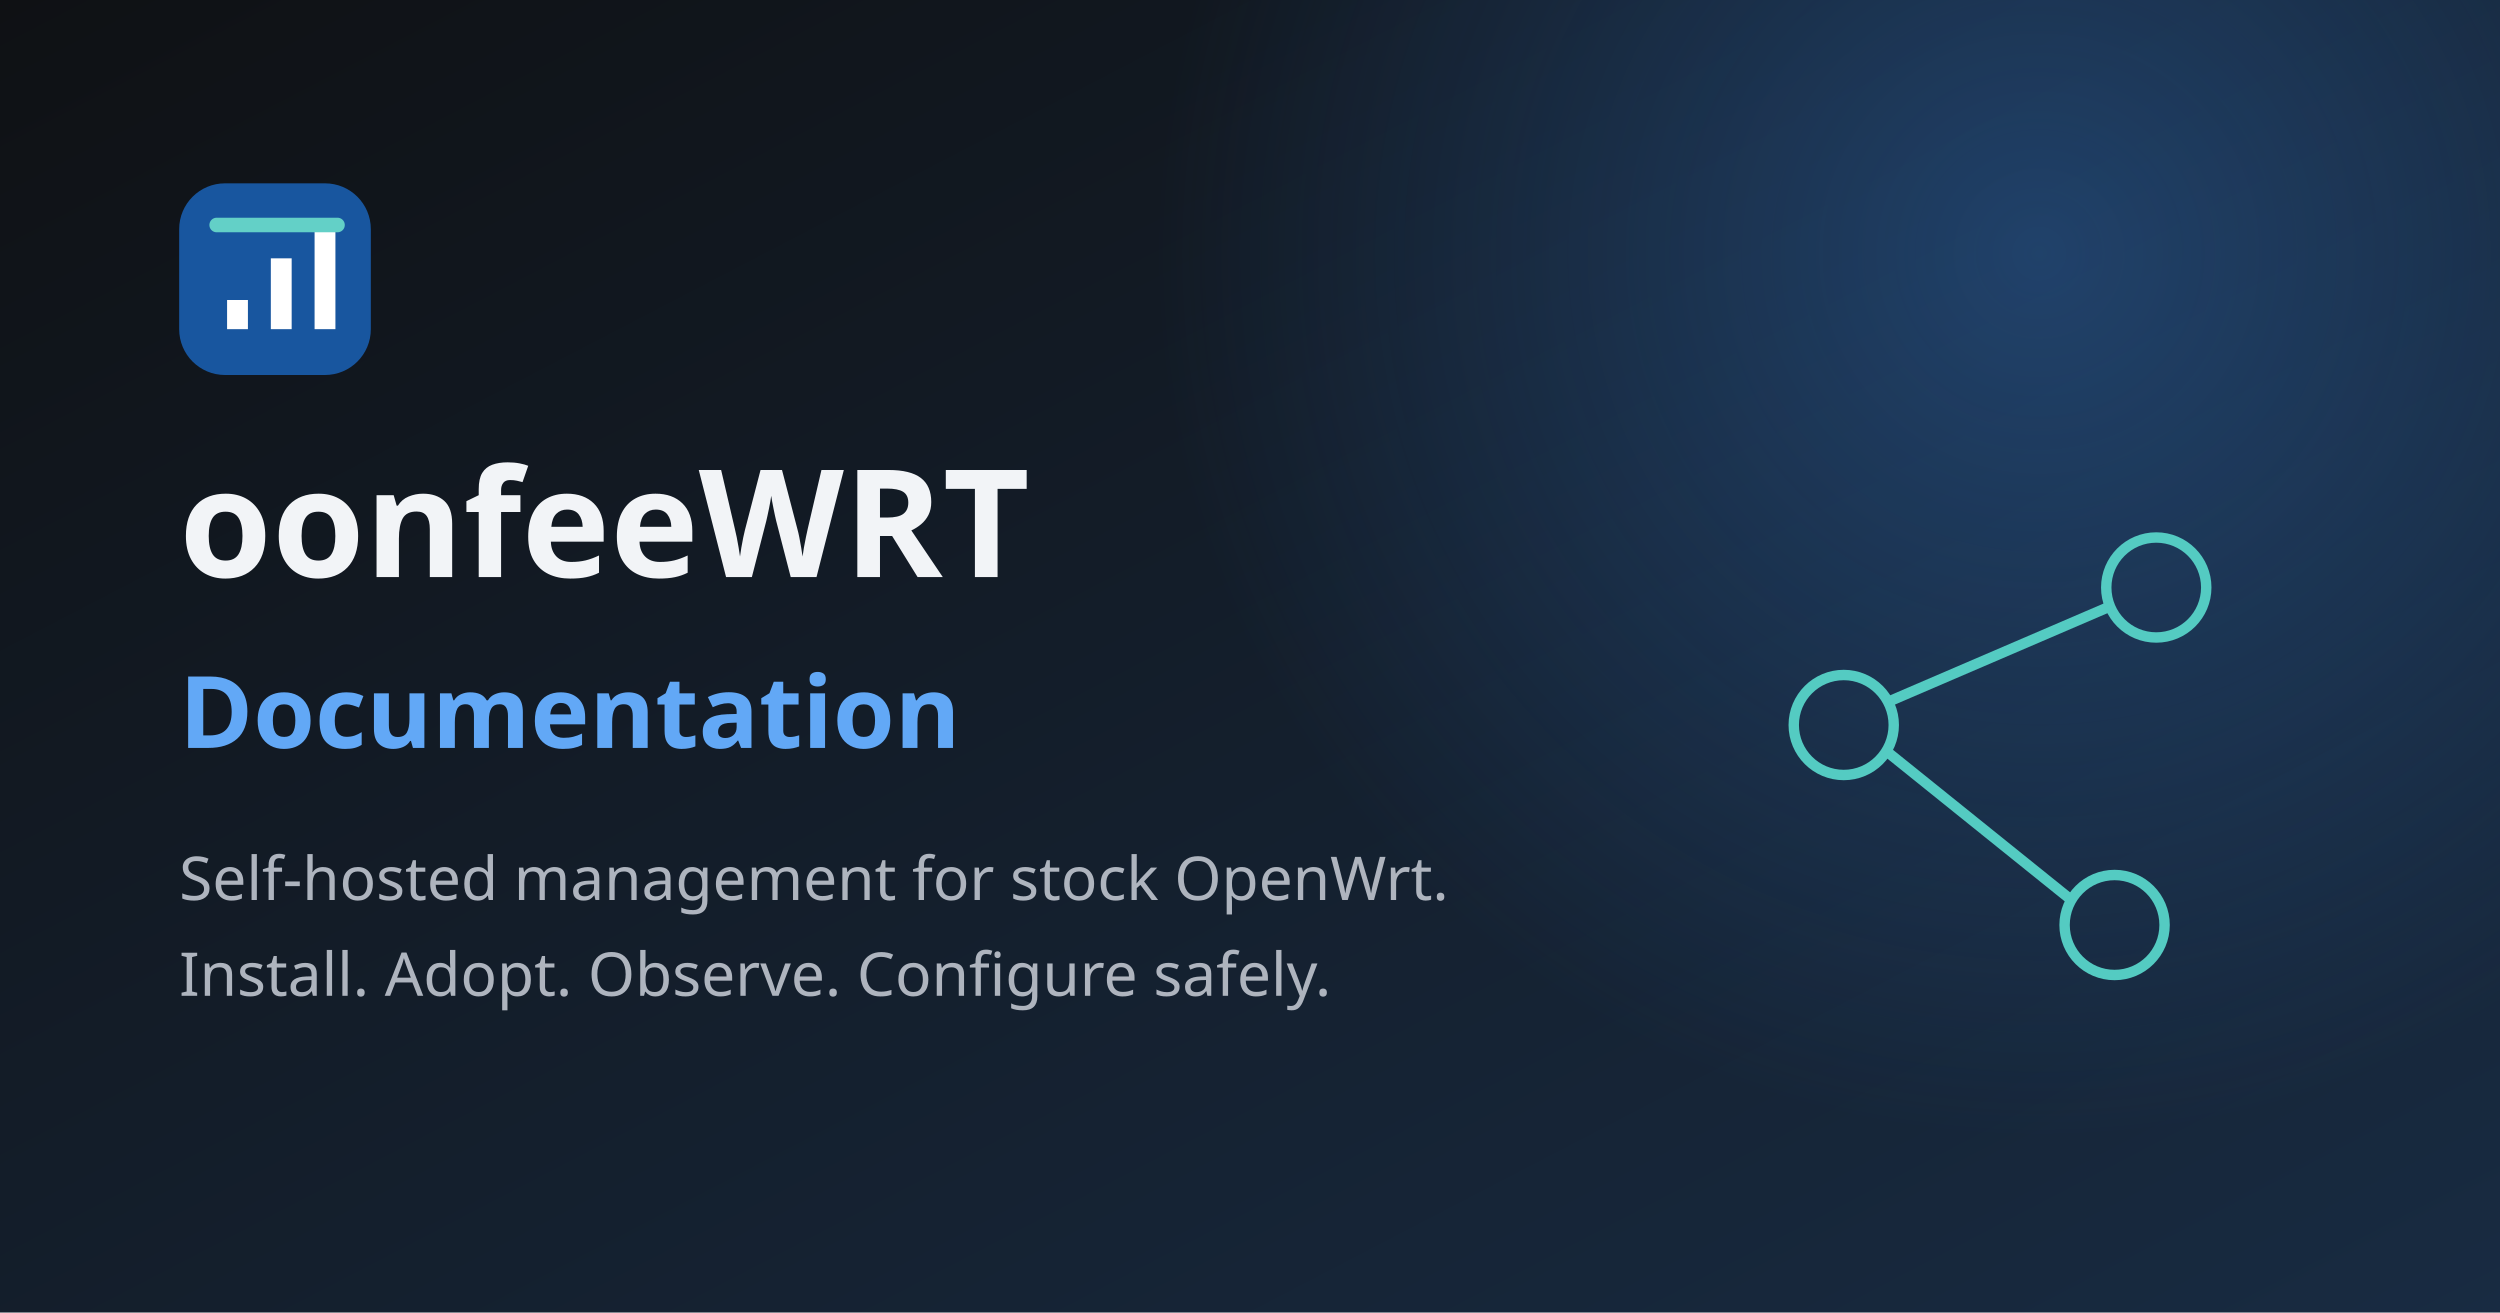
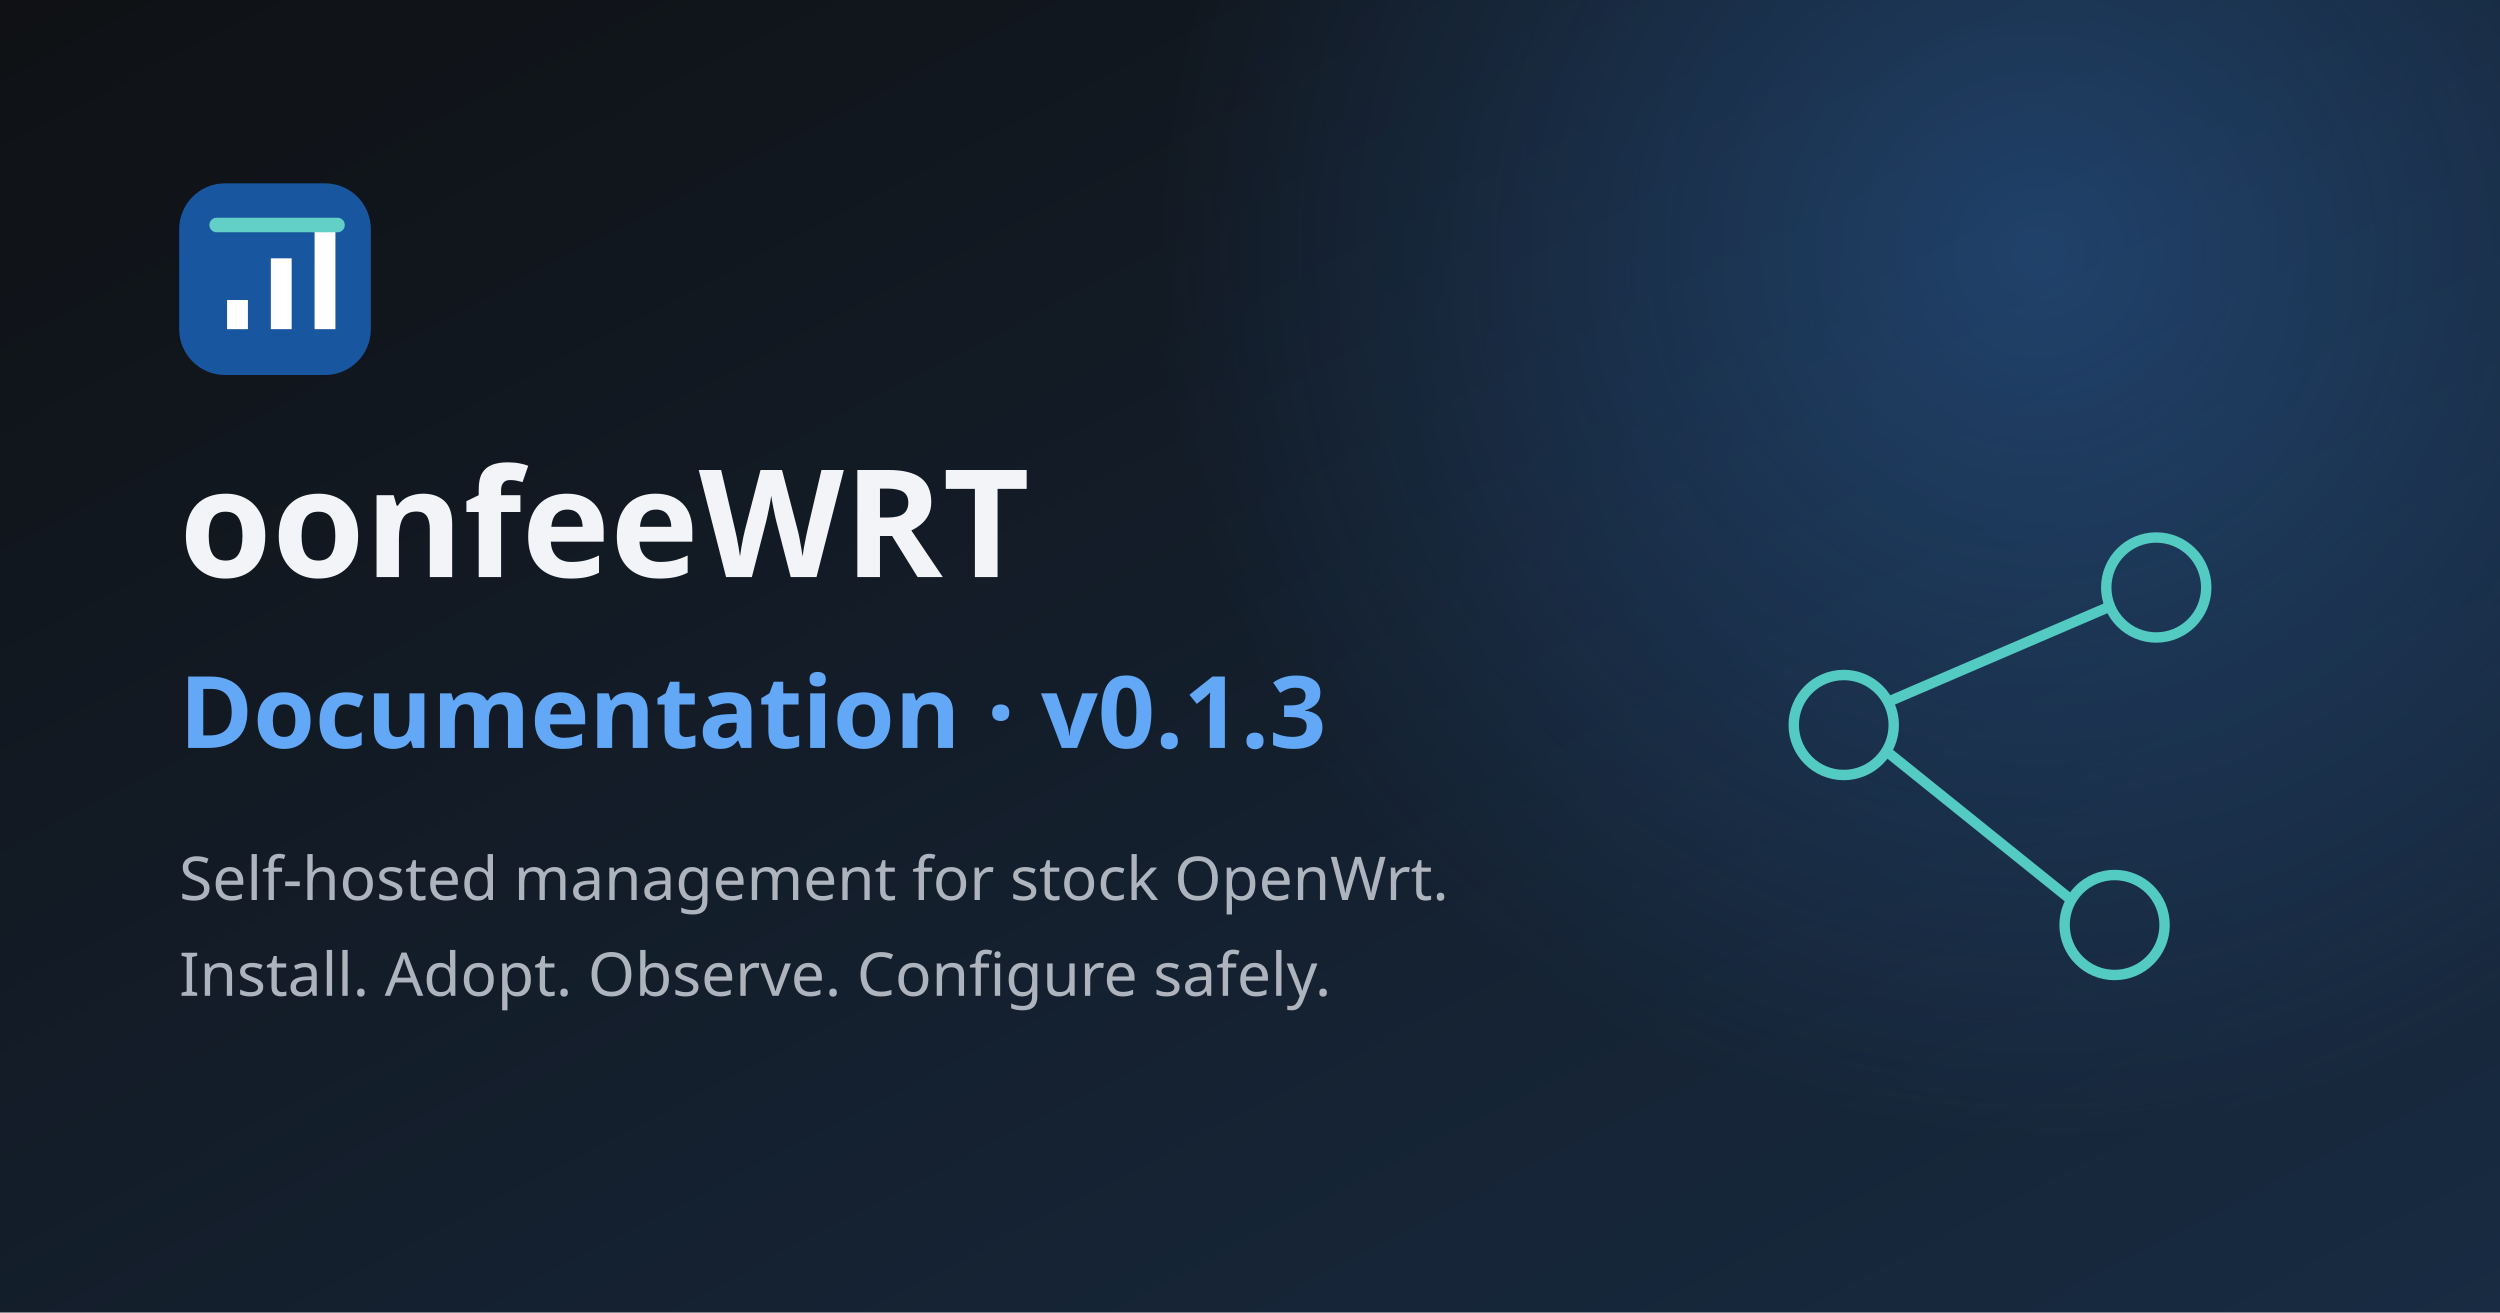
- <svg xmlns="http://www.w3.org/2000/svg" viewBox="0 0 1200 630" role="img" aria-label="oonfeeWRT Documentation">
+ <svg xmlns="http://www.w3.org/2000/svg" viewBox="0 0 1200 630" role="img" aria-label="oonfeeWRT v0.1.3 Documentation">
  <defs>
    <linearGradient id="bg" x1="0" x2="1" y1="0" y2="1">
      <stop stop-color="#0f1114" />
      <stop offset="1" stop-color="#182b42" />
    </linearGradient>
    <radialGradient id="glow">
      <stop stop-color="#3987e5" stop-opacity=".34" />
      <stop offset="1" stop-color="#3987e5" stop-opacity="0" />
    </radialGradient>
  </defs>
  <rect width="1200" height="630" fill="url(#bg)" />
  <circle cx="980" cy="120" r="430" fill="url(#glow)" />
  <g transform="translate(86 88)">
    <rect width="92" height="92" rx="22" fill="#18569f" />
    <path d="M23 56h10v14H23zm21-20h10v34H44zm21-15h10v49H65z" fill="#fff" />
    <path d="M18 20h58" stroke="#63d0c7" stroke-width="7" stroke-linecap="round" />
  </g>
  <text x="86" y="277" fill="#f2f4f7" font-family="system-ui,sans-serif" font-size="72" font-weight="740">oonfeeWRT</text>
-   <text x="86" y="359" fill="#62a8f6" font-family="system-ui,sans-serif" font-size="48" font-weight="650">Documentation</text>
+   <text x="86" y="359" fill="#62a8f6" font-family="system-ui,sans-serif" font-size="48" font-weight="650">Documentation · v0.1.3</text>
  <text x="86" y="432" fill="#aeb4be" font-family="system-ui,sans-serif" font-size="29">Self-hosted management for stock OpenWrt.</text>
  <text x="86" y="478" fill="#aeb4be" font-family="system-ui,sans-serif" font-size="29">Install. Adopt. Observe. Configure safely.</text>
  <g fill="none" stroke="#54cbc2" stroke-width="5">
    <circle cx="885" cy="348" r="24" />
    <circle cx="1035" cy="282" r="24" />
    <circle cx="1015" cy="444" r="24" />
    <path d="m906 337 107-46m-107 70 87 70" />
  </g>
</svg>
